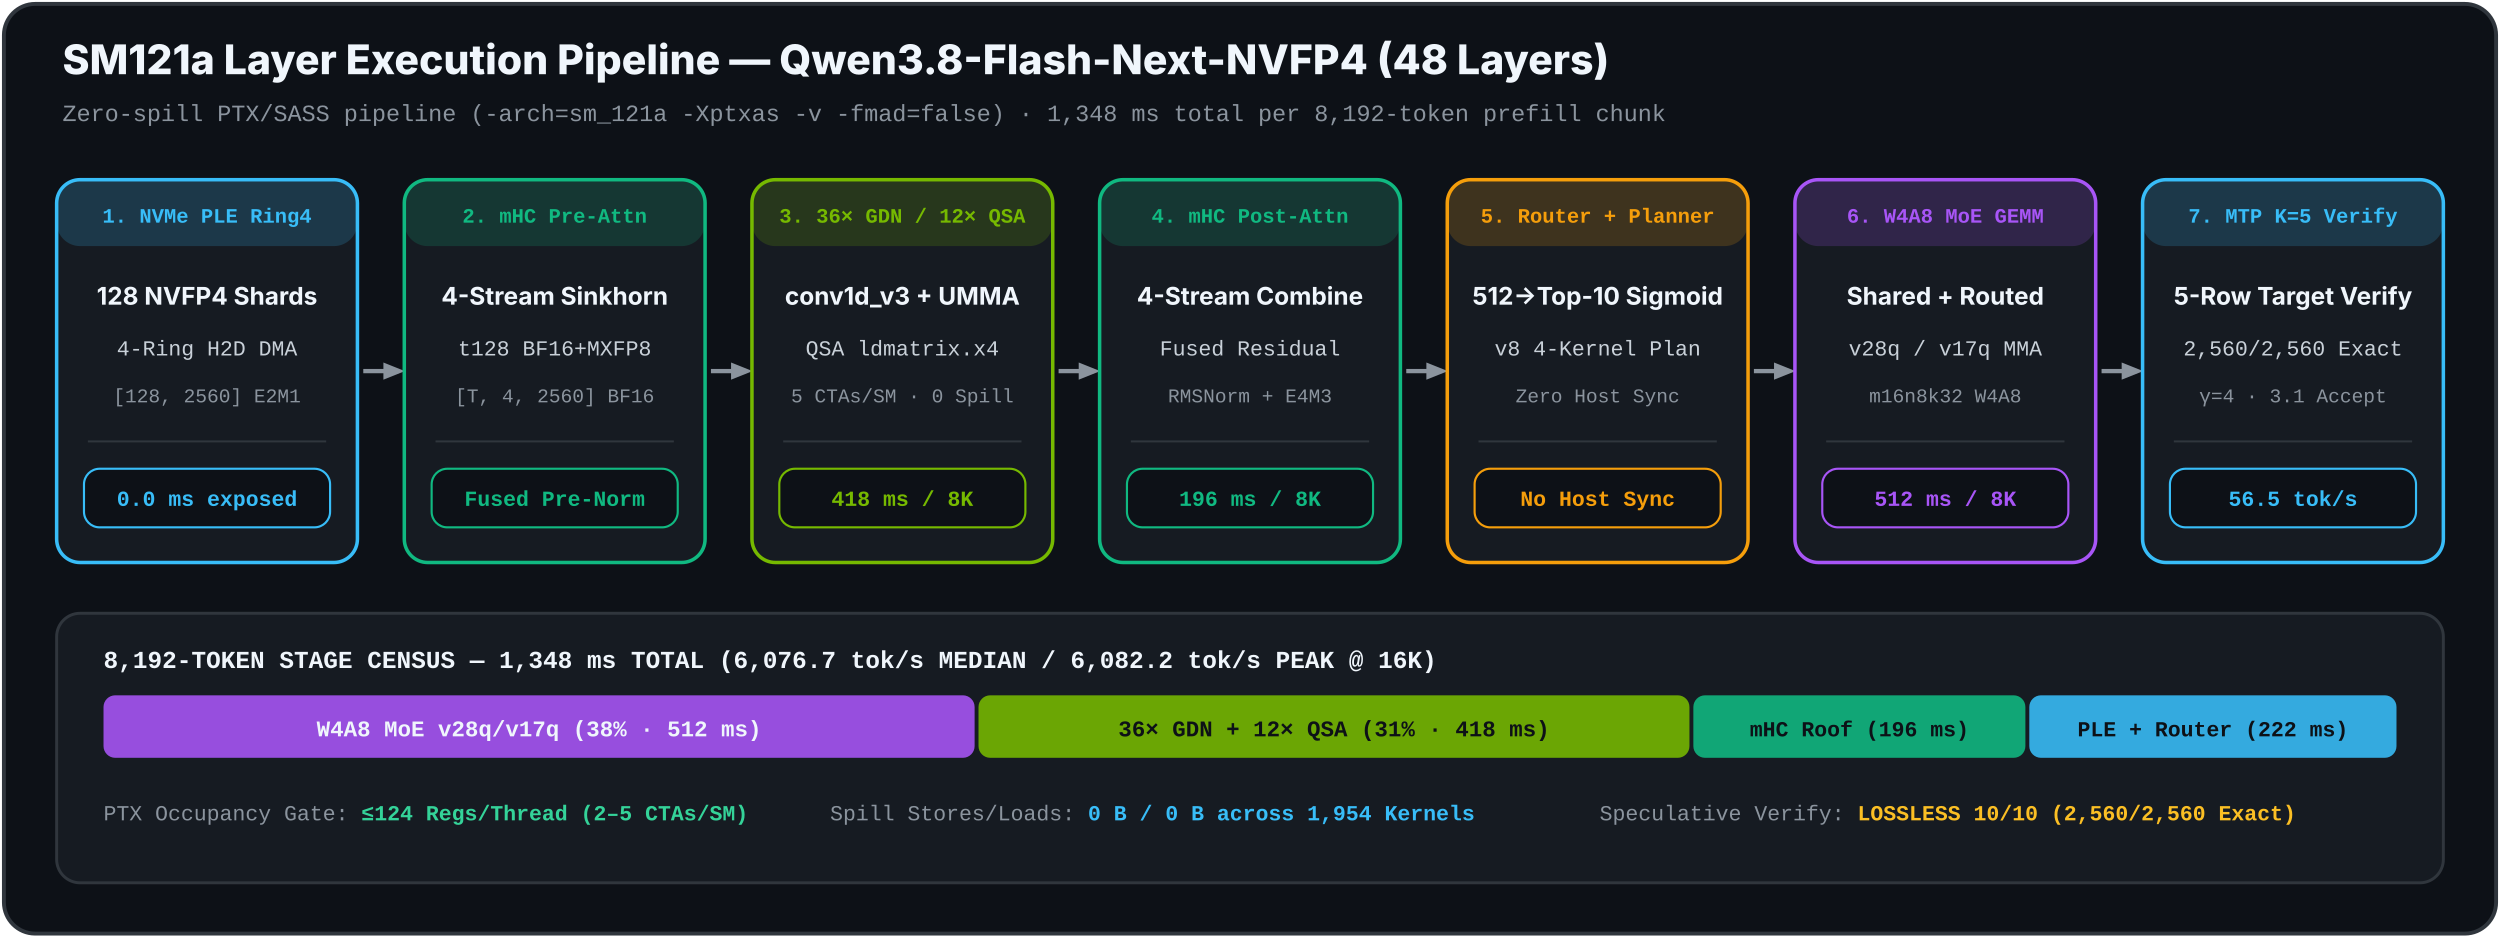
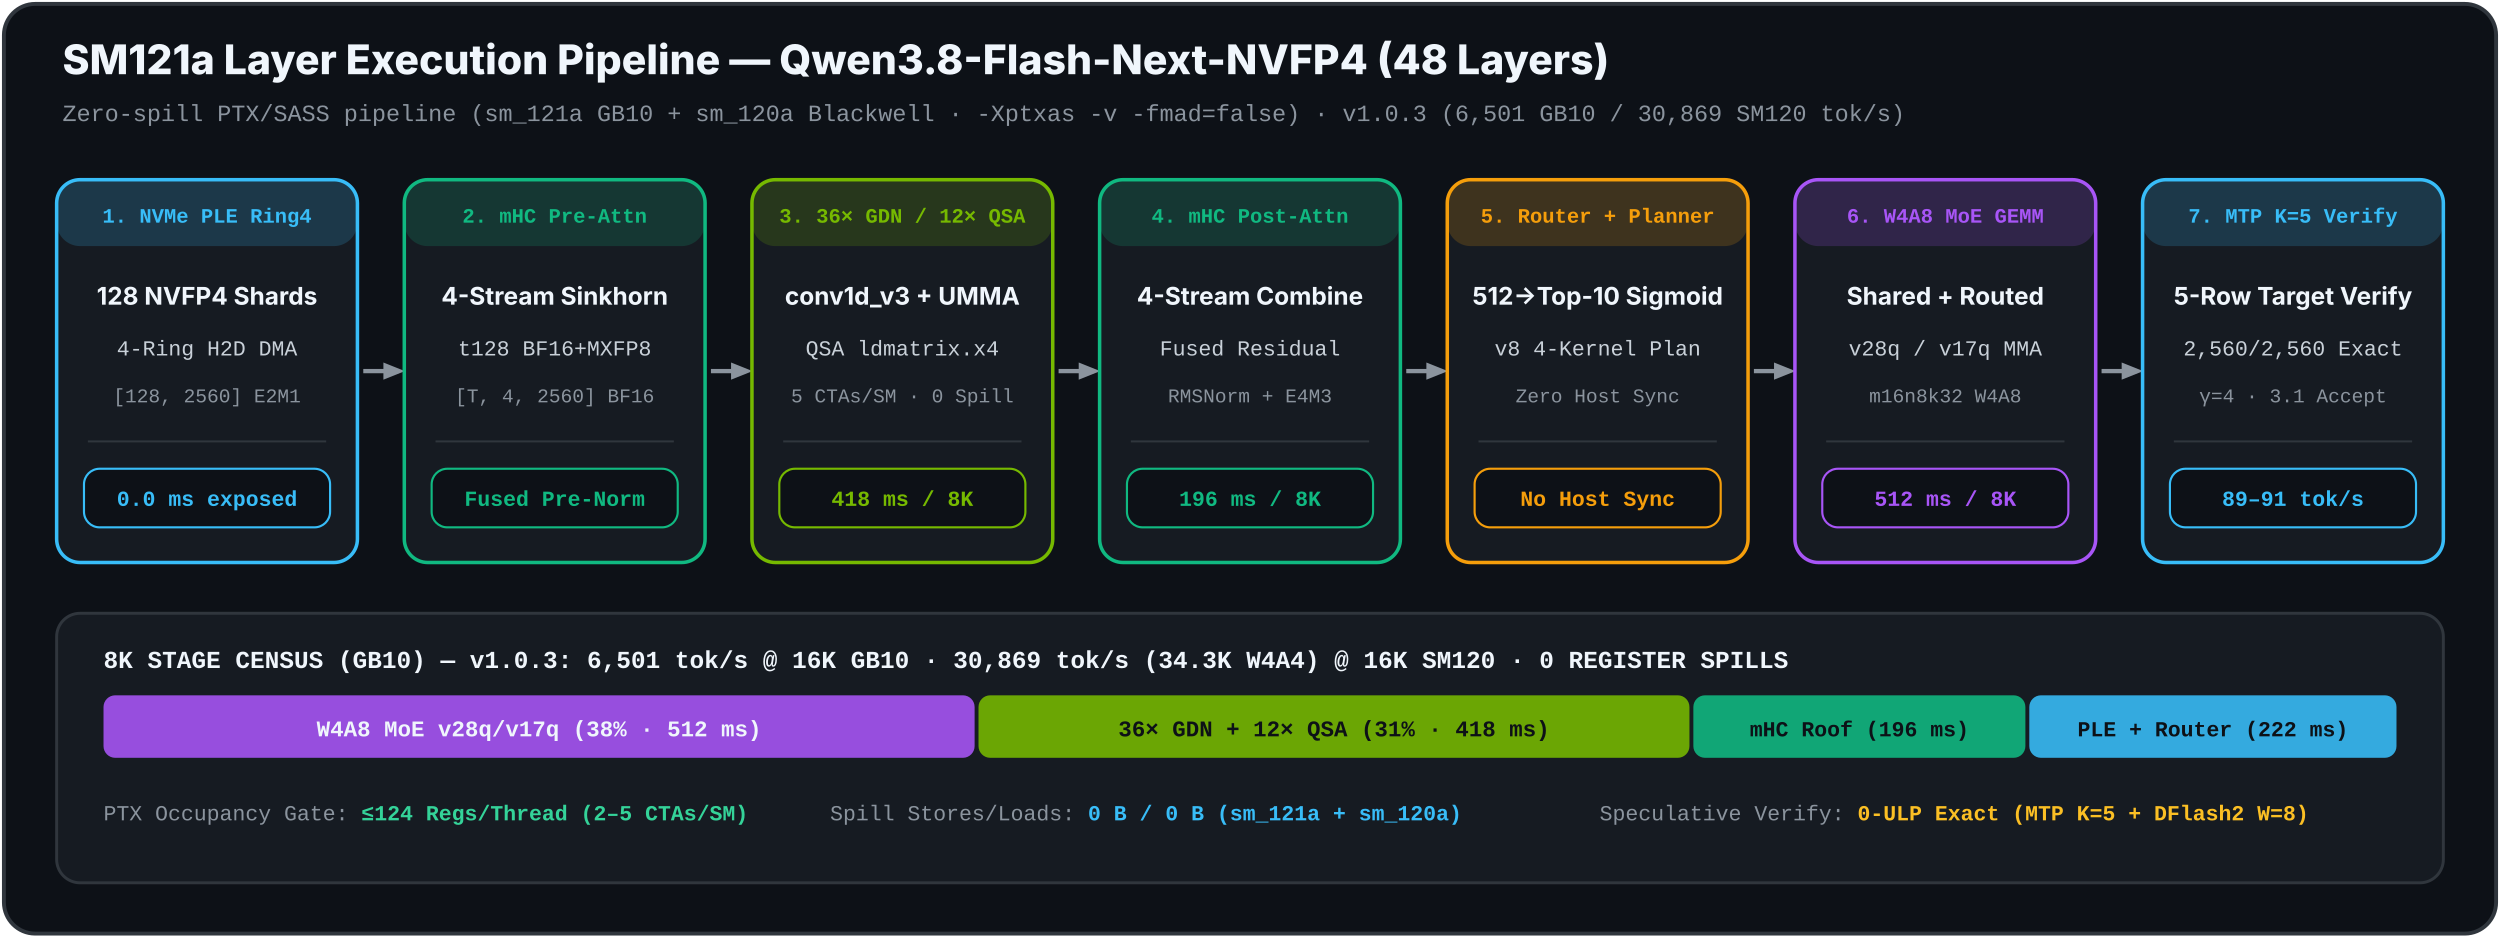
<svg xmlns="http://www.w3.org/2000/svg" viewBox="0 0 1280 480" width="1280" height="480">
  <defs>
    <marker id="arrow" viewBox="0 0 10 10" refX="7" refY="5" markerWidth="5" markerHeight="5" orient="auto-start-reverse">
      <path d="M 0 1 L 10 5 L 0 9 z" fill="#8B949E" />
    </marker>
  </defs>
  <rect x="2" y="2" width="1276" height="476" rx="16" fill="#0d1117" stroke="#30363d" stroke-width="2" />
  <text x="32" y="38" font-family="'Inter', -apple-system, BlinkMacSystemFont, 'Segoe UI', Roboto, Helvetica, Arial, sans-serif" font-size="21" font-weight="800" fill="#F0F6FC">SM121a Layer Execution Pipeline — Qwen3.8-Flash-Next-NVFP4 (48 Layers)</text>
-   <text x="32" y="62" font-family="'JetBrains Mono', 'Fira Code', 'SFMono-Regular', Consolas, 'Liberation Mono', Menlo, monospace" font-size="12" fill="#8B949E">Zero-spill PTX/SASS pipeline (-arch=sm_121a -Xptxas -v -fmad=false) · 1,348 ms total per 8,192-token prefill chunk</text>
+   <text x="32" y="62" font-family="'JetBrains Mono', 'Fira Code', 'SFMono-Regular', Consolas, 'Liberation Mono', Menlo, monospace" font-size="12" fill="#8B949E">Zero-spill PTX/SASS pipeline (sm_121a GB10 + sm_120a Blackwell · -Xptxas -v -fmad=false) · v1.0.3 (6,501 GB10 / 30,869 SM120 tok/s)</text>
  <g transform="translate(29, 92)">
    <rect x="0" y="0" width="154" height="196" rx="12" fill="#161b22" stroke="#38BDF8" stroke-width="1.8" />
    <rect x="0" y="0" width="154" height="34" rx="12" fill="#38BDF8" opacity="0.18" />
    <text x="77" y="22" font-family="'JetBrains Mono', 'Fira Code', 'SFMono-Regular', Consolas, 'Liberation Mono', Menlo, monospace" font-size="10.5" font-weight="800" fill="#38BDF8" text-anchor="middle">1. NVMe PLE Ring4</text>
    <text x="77" y="64" font-family="'Inter', -apple-system, BlinkMacSystemFont, 'Segoe UI', Roboto, Helvetica, Arial, sans-serif" font-size="12.5" font-weight="700" fill="#F0F6FC" text-anchor="middle">128 NVFP4 Shards</text>
    <text x="77" y="90" font-family="'JetBrains Mono', 'Fira Code', 'SFMono-Regular', Consolas, 'Liberation Mono', Menlo, monospace" font-size="11" fill="#C9D1D9" text-anchor="middle">4-Ring H2D DMA</text>
    <text x="77" y="114" font-family="'JetBrains Mono', 'Fira Code', 'SFMono-Regular', Consolas, 'Liberation Mono', Menlo, monospace" font-size="10" fill="#8B949E" text-anchor="middle">[128, 2560] E2M1</text>
    <line x1="16" y1="134" x2="138" y2="134" stroke="#30363d" stroke-width="1" />
    <rect x="14" y="148" width="126" height="30" rx="8" fill="#0d1117" stroke="#38BDF8" stroke-width="1.1" />
    <text x="77" y="167" font-family="'JetBrains Mono', 'Fira Code', 'SFMono-Regular', Consolas, 'Liberation Mono', Menlo, monospace" font-size="11" font-weight="700" fill="#38BDF8" text-anchor="middle">0.0 ms exposed</text>
  </g>
  <path d="M 186 190 H 204" stroke="#8B949E" stroke-width="2.2" marker-end="url(#arrow)" />
  <g transform="translate(207, 92)">
    <rect x="0" y="0" width="154" height="196" rx="12" fill="#161b22" stroke="#10B981" stroke-width="1.8" />
    <rect x="0" y="0" width="154" height="34" rx="12" fill="#10B981" opacity="0.18" />
    <text x="77" y="22" font-family="'JetBrains Mono', 'Fira Code', 'SFMono-Regular', Consolas, 'Liberation Mono', Menlo, monospace" font-size="10.5" font-weight="800" fill="#10B981" text-anchor="middle">2. mHC Pre-Attn</text>
    <text x="77" y="64" font-family="'Inter', -apple-system, BlinkMacSystemFont, 'Segoe UI', Roboto, Helvetica, Arial, sans-serif" font-size="12.5" font-weight="700" fill="#F0F6FC" text-anchor="middle">4-Stream Sinkhorn</text>
    <text x="77" y="90" font-family="'JetBrains Mono', 'Fira Code', 'SFMono-Regular', Consolas, 'Liberation Mono', Menlo, monospace" font-size="11" fill="#C9D1D9" text-anchor="middle">t128 BF16+MXFP8</text>
    <text x="77" y="114" font-family="'JetBrains Mono', 'Fira Code', 'SFMono-Regular', Consolas, 'Liberation Mono', Menlo, monospace" font-size="10" fill="#8B949E" text-anchor="middle">[T, 4, 2560] BF16</text>
    <line x1="16" y1="134" x2="138" y2="134" stroke="#30363d" stroke-width="1" />
    <rect x="14" y="148" width="126" height="30" rx="8" fill="#0d1117" stroke="#10B981" stroke-width="1.1" />
    <text x="77" y="167" font-family="'JetBrains Mono', 'Fira Code', 'SFMono-Regular', Consolas, 'Liberation Mono', Menlo, monospace" font-size="11" font-weight="700" fill="#10B981" text-anchor="middle">Fused Pre-Norm</text>
  </g>
  <path d="M 364 190 H 382" stroke="#8B949E" stroke-width="2.2" marker-end="url(#arrow)" />
  <g transform="translate(385, 92)">
    <rect x="0" y="0" width="154" height="196" rx="12" fill="#161b22" stroke="#76B900" stroke-width="1.8" />
    <rect x="0" y="0" width="154" height="34" rx="12" fill="#76B900" opacity="0.18" />
    <text x="77" y="22" font-family="'JetBrains Mono', 'Fira Code', 'SFMono-Regular', Consolas, 'Liberation Mono', Menlo, monospace" font-size="10.5" font-weight="800" fill="#76B900" text-anchor="middle">3. 36× GDN / 12× QSA</text>
    <text x="77" y="64" font-family="'Inter', -apple-system, BlinkMacSystemFont, 'Segoe UI', Roboto, Helvetica, Arial, sans-serif" font-size="12.5" font-weight="700" fill="#F0F6FC" text-anchor="middle">conv1d_v3 + UMMA</text>
    <text x="77" y="90" font-family="'JetBrains Mono', 'Fira Code', 'SFMono-Regular', Consolas, 'Liberation Mono', Menlo, monospace" font-size="11" fill="#C9D1D9" text-anchor="middle">QSA ldmatrix.x4</text>
    <text x="77" y="114" font-family="'JetBrains Mono', 'Fira Code', 'SFMono-Regular', Consolas, 'Liberation Mono', Menlo, monospace" font-size="10" fill="#8B949E" text-anchor="middle">5 CTAs/SM · 0 Spill</text>
    <line x1="16" y1="134" x2="138" y2="134" stroke="#30363d" stroke-width="1" />
    <rect x="14" y="148" width="126" height="30" rx="8" fill="#0d1117" stroke="#76B900" stroke-width="1.1" />
    <text x="77" y="167" font-family="'JetBrains Mono', 'Fira Code', 'SFMono-Regular', Consolas, 'Liberation Mono', Menlo, monospace" font-size="11" font-weight="700" fill="#76B900" text-anchor="middle">418 ms / 8K</text>
  </g>
  <path d="M 542 190 H 560" stroke="#8B949E" stroke-width="2.2" marker-end="url(#arrow)" />
  <g transform="translate(563, 92)">
    <rect x="0" y="0" width="154" height="196" rx="12" fill="#161b22" stroke="#10B981" stroke-width="1.8" />
    <rect x="0" y="0" width="154" height="34" rx="12" fill="#10B981" opacity="0.18" />
    <text x="77" y="22" font-family="'JetBrains Mono', 'Fira Code', 'SFMono-Regular', Consolas, 'Liberation Mono', Menlo, monospace" font-size="10.5" font-weight="800" fill="#10B981" text-anchor="middle">4. mHC Post-Attn</text>
    <text x="77" y="64" font-family="'Inter', -apple-system, BlinkMacSystemFont, 'Segoe UI', Roboto, Helvetica, Arial, sans-serif" font-size="12.5" font-weight="700" fill="#F0F6FC" text-anchor="middle">4-Stream Combine</text>
    <text x="77" y="90" font-family="'JetBrains Mono', 'Fira Code', 'SFMono-Regular', Consolas, 'Liberation Mono', Menlo, monospace" font-size="11" fill="#C9D1D9" text-anchor="middle">Fused Residual</text>
    <text x="77" y="114" font-family="'JetBrains Mono', 'Fira Code', 'SFMono-Regular', Consolas, 'Liberation Mono', Menlo, monospace" font-size="10" fill="#8B949E" text-anchor="middle">RMSNorm + E4M3</text>
    <line x1="16" y1="134" x2="138" y2="134" stroke="#30363d" stroke-width="1" />
    <rect x="14" y="148" width="126" height="30" rx="8" fill="#0d1117" stroke="#10B981" stroke-width="1.1" />
    <text x="77" y="167" font-family="'JetBrains Mono', 'Fira Code', 'SFMono-Regular', Consolas, 'Liberation Mono', Menlo, monospace" font-size="11" font-weight="700" fill="#10B981" text-anchor="middle">196 ms / 8K</text>
  </g>
  <path d="M 720 190 H 738" stroke="#8B949E" stroke-width="2.2" marker-end="url(#arrow)" />
  <g transform="translate(741, 92)">
    <rect x="0" y="0" width="154" height="196" rx="12" fill="#161b22" stroke="#F59E0B" stroke-width="1.8" />
    <rect x="0" y="0" width="154" height="34" rx="12" fill="#F59E0B" opacity="0.18" />
    <text x="77" y="22" font-family="'JetBrains Mono', 'Fira Code', 'SFMono-Regular', Consolas, 'Liberation Mono', Menlo, monospace" font-size="10.5" font-weight="800" fill="#F59E0B" text-anchor="middle">5. Router + Planner</text>
    <text x="77" y="64" font-family="'Inter', -apple-system, BlinkMacSystemFont, 'Segoe UI', Roboto, Helvetica, Arial, sans-serif" font-size="12.5" font-weight="700" fill="#F0F6FC" text-anchor="middle">512→Top-10 Sigmoid</text>
    <text x="77" y="90" font-family="'JetBrains Mono', 'Fira Code', 'SFMono-Regular', Consolas, 'Liberation Mono', Menlo, monospace" font-size="11" fill="#C9D1D9" text-anchor="middle">v8 4-Kernel Plan</text>
    <text x="77" y="114" font-family="'JetBrains Mono', 'Fira Code', 'SFMono-Regular', Consolas, 'Liberation Mono', Menlo, monospace" font-size="10" fill="#8B949E" text-anchor="middle">Zero Host Sync</text>
    <line x1="16" y1="134" x2="138" y2="134" stroke="#30363d" stroke-width="1" />
    <rect x="14" y="148" width="126" height="30" rx="8" fill="#0d1117" stroke="#F59E0B" stroke-width="1.1" />
    <text x="77" y="167" font-family="'JetBrains Mono', 'Fira Code', 'SFMono-Regular', Consolas, 'Liberation Mono', Menlo, monospace" font-size="11" font-weight="700" fill="#F59E0B" text-anchor="middle">No Host Sync</text>
  </g>
  <path d="M 898 190 H 916" stroke="#8B949E" stroke-width="2.2" marker-end="url(#arrow)" />
  <g transform="translate(919, 92)">
    <rect x="0" y="0" width="154" height="196" rx="12" fill="#161b22" stroke="#A855F7" stroke-width="1.8" />
    <rect x="0" y="0" width="154" height="34" rx="12" fill="#A855F7" opacity="0.18" />
    <text x="77" y="22" font-family="'JetBrains Mono', 'Fira Code', 'SFMono-Regular', Consolas, 'Liberation Mono', Menlo, monospace" font-size="10.5" font-weight="800" fill="#A855F7" text-anchor="middle">6. W4A8 MoE GEMM</text>
    <text x="77" y="64" font-family="'Inter', -apple-system, BlinkMacSystemFont, 'Segoe UI', Roboto, Helvetica, Arial, sans-serif" font-size="12.5" font-weight="700" fill="#F0F6FC" text-anchor="middle">Shared + Routed</text>
    <text x="77" y="90" font-family="'JetBrains Mono', 'Fira Code', 'SFMono-Regular', Consolas, 'Liberation Mono', Menlo, monospace" font-size="11" fill="#C9D1D9" text-anchor="middle">v28q / v17q MMA</text>
    <text x="77" y="114" font-family="'JetBrains Mono', 'Fira Code', 'SFMono-Regular', Consolas, 'Liberation Mono', Menlo, monospace" font-size="10" fill="#8B949E" text-anchor="middle">m16n8k32 W4A8</text>
    <line x1="16" y1="134" x2="138" y2="134" stroke="#30363d" stroke-width="1" />
    <rect x="14" y="148" width="126" height="30" rx="8" fill="#0d1117" stroke="#A855F7" stroke-width="1.1" />
    <text x="77" y="167" font-family="'JetBrains Mono', 'Fira Code', 'SFMono-Regular', Consolas, 'Liberation Mono', Menlo, monospace" font-size="11" font-weight="700" fill="#A855F7" text-anchor="middle">512 ms / 8K</text>
  </g>
  <path d="M 1076 190 H 1094" stroke="#8B949E" stroke-width="2.2" marker-end="url(#arrow)" />
  <g transform="translate(1097, 92)">
    <rect x="0" y="0" width="154" height="196" rx="12" fill="#161b22" stroke="#38BDF8" stroke-width="1.8" />
    <rect x="0" y="0" width="154" height="34" rx="12" fill="#38BDF8" opacity="0.18" />
    <text x="77" y="22" font-family="'JetBrains Mono', 'Fira Code', 'SFMono-Regular', Consolas, 'Liberation Mono', Menlo, monospace" font-size="10.5" font-weight="800" fill="#38BDF8" text-anchor="middle">7. MTP K=5 Verify</text>
    <text x="77" y="64" font-family="'Inter', -apple-system, BlinkMacSystemFont, 'Segoe UI', Roboto, Helvetica, Arial, sans-serif" font-size="12.5" font-weight="700" fill="#F0F6FC" text-anchor="middle">5-Row Target Verify</text>
    <text x="77" y="90" font-family="'JetBrains Mono', 'Fira Code', 'SFMono-Regular', Consolas, 'Liberation Mono', Menlo, monospace" font-size="11" fill="#C9D1D9" text-anchor="middle">2,560/2,560 Exact</text>
    <text x="77" y="114" font-family="'JetBrains Mono', 'Fira Code', 'SFMono-Regular', Consolas, 'Liberation Mono', Menlo, monospace" font-size="10" fill="#8B949E" text-anchor="middle">γ=4 · 3.1 Accept</text>
    <line x1="16" y1="134" x2="138" y2="134" stroke="#30363d" stroke-width="1" />
    <rect x="14" y="148" width="126" height="30" rx="8" fill="#0d1117" stroke="#38BDF8" stroke-width="1.1" />
-     <text x="77" y="167" font-family="'JetBrains Mono', 'Fira Code', 'SFMono-Regular', Consolas, 'Liberation Mono', Menlo, monospace" font-size="11" font-weight="700" fill="#38BDF8" text-anchor="middle">56.5 tok/s</text>
+     <text x="77" y="167" font-family="'JetBrains Mono', 'Fira Code', 'SFMono-Regular', Consolas, 'Liberation Mono', Menlo, monospace" font-size="11" font-weight="700" fill="#38BDF8" text-anchor="middle">89–91 tok/s</text>
  </g>
  <g transform="translate(29, 314)">
    <rect x="0" y="0" width="1222" height="138" rx="12" fill="#161b22" stroke="#30363d" stroke-width="1.5" />
-     <text x="24" y="28" font-family="'JetBrains Mono', 'Fira Code', 'SFMono-Regular', Consolas, 'Liberation Mono', Menlo, monospace" font-size="12.5" font-weight="800" fill="#F0F6FC">8,192-TOKEN STAGE CENSUS — 1,348 ms TOTAL (6,076.7 tok/s MEDIAN / 6,082.2 tok/s PEAK @ 16K)</text>
+     <text x="24" y="28" font-family="'JetBrains Mono', 'Fira Code', 'SFMono-Regular', Consolas, 'Liberation Mono', Menlo, monospace" font-size="12.5" font-weight="800" fill="#F0F6FC">8K STAGE CENSUS (GB10) — v1.0.3: 6,501 tok/s @ 16K GB10 · 30,869 tok/s (34.3K W4A4) @ 16K SM120 · 0 REGISTER SPILLS</text>
    <rect x="24" y="42" width="446" height="32" rx="6" fill="#A855F7" opacity="0.88" />
    <text x="247" y="63" font-family="'JetBrains Mono', 'Fira Code', 'SFMono-Regular', Consolas, 'Liberation Mono', Menlo, monospace" font-size="11.5" font-weight="700" fill="#F0F6FC" text-anchor="middle">W4A8 MoE v28q/v17q (38% · 512 ms)</text>
    <rect x="472" y="42" width="364" height="32" rx="6" fill="#76B900" opacity="0.88" />
    <text x="654" y="63" font-family="'JetBrains Mono', 'Fira Code', 'SFMono-Regular', Consolas, 'Liberation Mono', Menlo, monospace" font-size="11.5" font-weight="700" fill="#0d1117" text-anchor="middle">36× GDN + 12× QSA (31% · 418 ms)</text>
    <rect x="838" y="42" width="170" height="32" rx="6" fill="#10B981" opacity="0.88" />
    <text x="923" y="63" font-family="'JetBrains Mono', 'Fira Code', 'SFMono-Regular', Consolas, 'Liberation Mono', Menlo, monospace" font-size="11" font-weight="700" fill="#0d1117" text-anchor="middle">mHC Roof (196 ms)</text>
    <rect x="1010" y="42" width="188" height="32" rx="6" fill="#38BDF8" opacity="0.88" />
    <text x="1104" y="63" font-family="'JetBrains Mono', 'Fira Code', 'SFMono-Regular', Consolas, 'Liberation Mono', Menlo, monospace" font-size="11" font-weight="700" fill="#0d1117" text-anchor="middle">PLE + Router (222 ms)</text>
    <text x="24" y="106" font-family="'JetBrains Mono', 'Fira Code', 'SFMono-Regular', Consolas, 'Liberation Mono', Menlo, monospace" font-size="11" fill="#8B949E">PTX Occupancy Gate: <tspan fill="#34D399" font-weight="700">≤124 Regs/Thread (2–5 CTAs/SM)</tspan>
    </text>
-     <text x="396" y="106" font-family="'JetBrains Mono', 'Fira Code', 'SFMono-Regular', Consolas, 'Liberation Mono', Menlo, monospace" font-size="11" fill="#8B949E">Spill Stores/Loads: <tspan fill="#38BDF8" font-weight="700">0 B / 0 B across 1,954 Kernels</tspan>
+     <text x="396" y="106" font-family="'JetBrains Mono', 'Fira Code', 'SFMono-Regular', Consolas, 'Liberation Mono', Menlo, monospace" font-size="11" fill="#8B949E">Spill Stores/Loads: <tspan fill="#38BDF8" font-weight="700">0 B / 0 B (sm_121a + sm_120a)</tspan>
    </text>
-     <text x="790" y="106" font-family="'JetBrains Mono', 'Fira Code', 'SFMono-Regular', Consolas, 'Liberation Mono', Menlo, monospace" font-size="11" fill="#8B949E">Speculative Verify: <tspan fill="#FBBF24" font-weight="700">LOSSLESS 10/10 (2,560/2,560 Exact)</tspan>
+     <text x="790" y="106" font-family="'JetBrains Mono', 'Fira Code', 'SFMono-Regular', Consolas, 'Liberation Mono', Menlo, monospace" font-size="11" fill="#8B949E">Speculative Verify: <tspan fill="#FBBF24" font-weight="700">0-ULP Exact (MTP K=5 + DFlash2 W=8)</tspan>
    </text>
  </g>
</svg>
